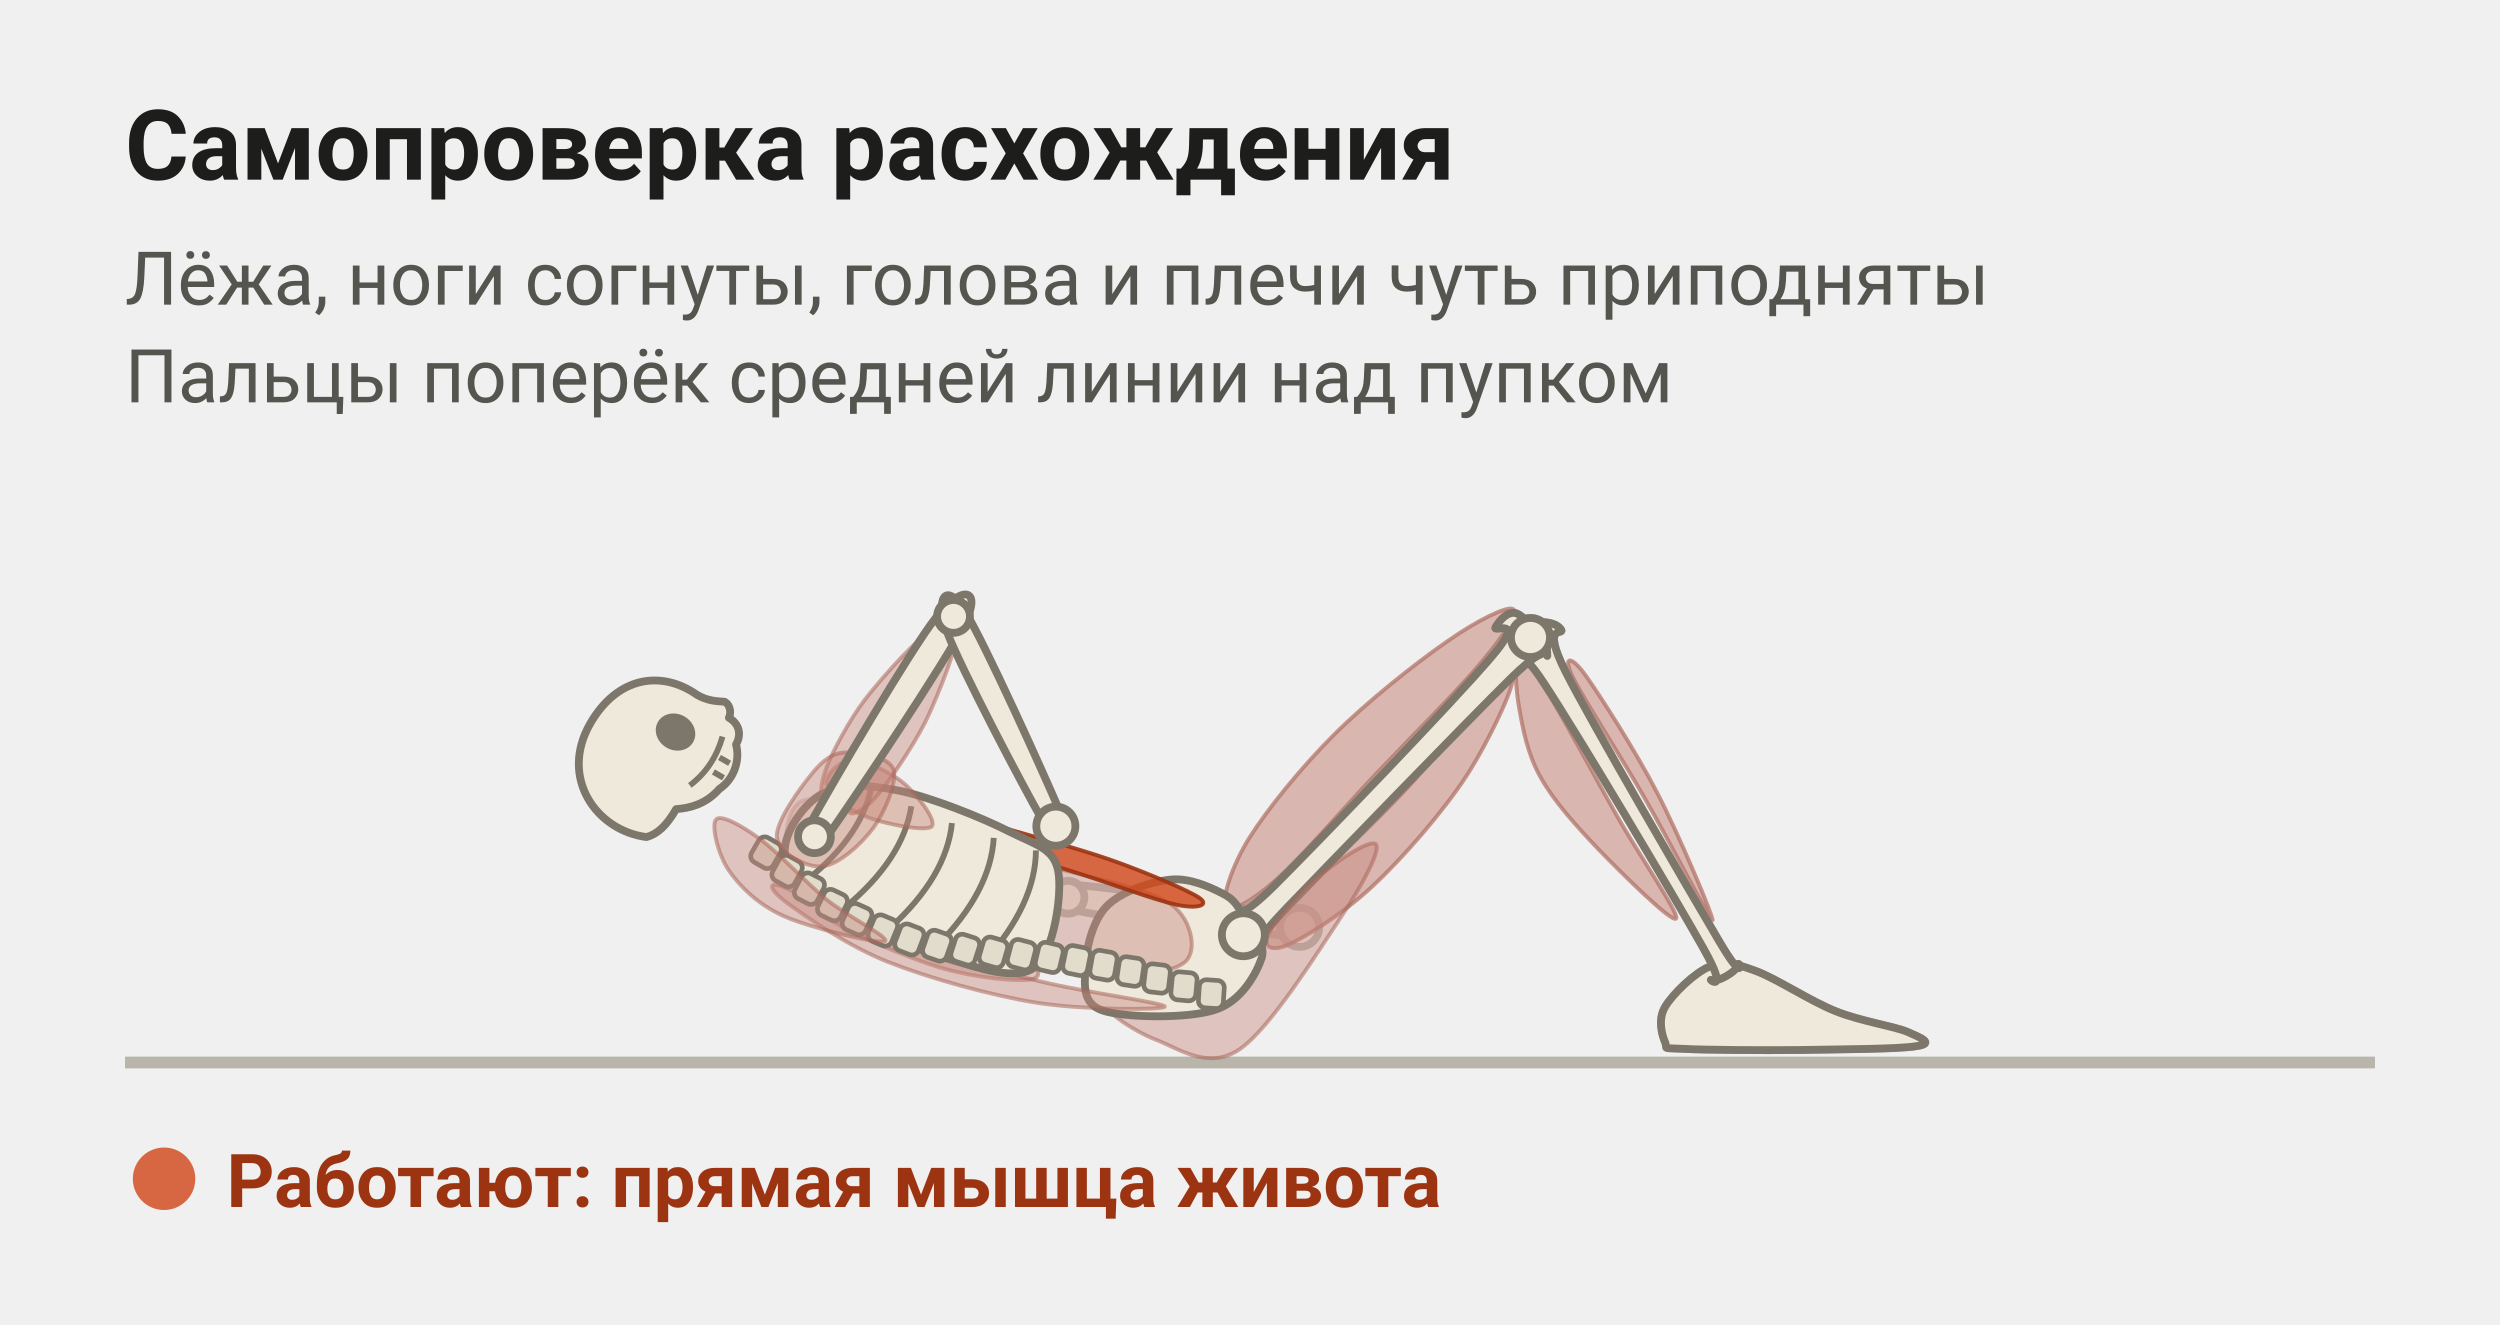
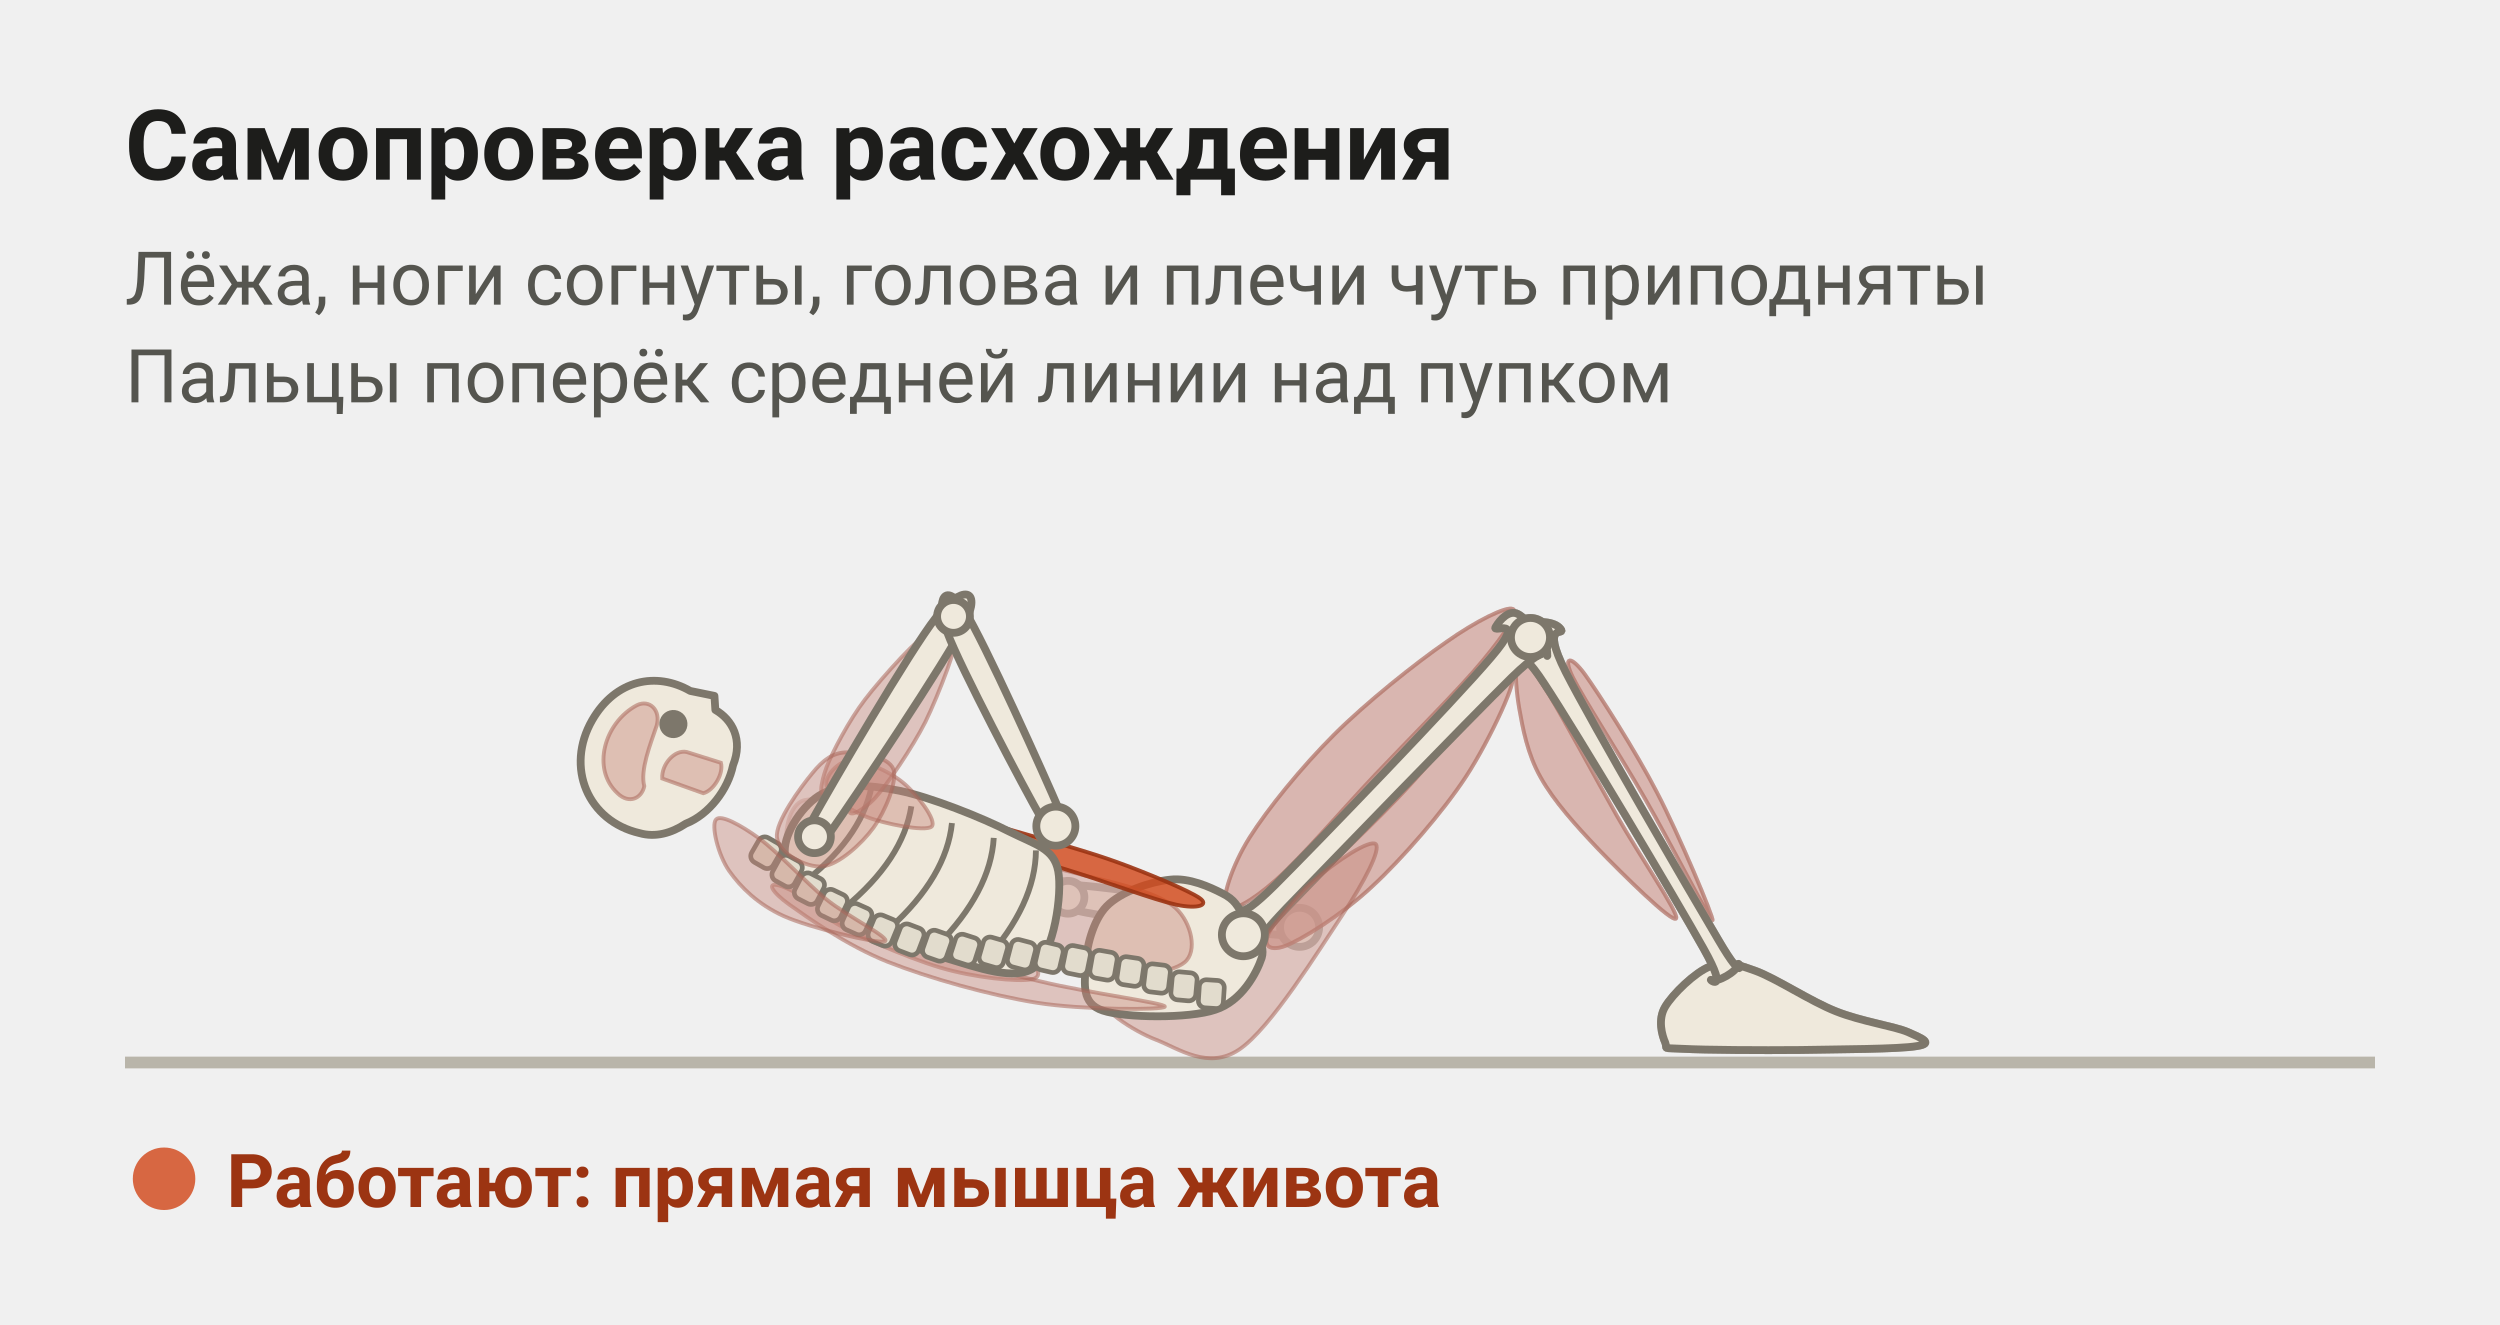
<svg xmlns="http://www.w3.org/2000/svg" viewBox="0 0 640 339" role="img" aria-label="Самопроверка расхождения: Лёжа, ноги согнуты, голова и плечи чуть приподняты">
  <style>
.bone{fill:#efe9dc;stroke:#7d776b;stroke-width:2;stroke-linejoin:round}
.joint{fill:#efe9dc;stroke:#7d776b;stroke-width:2}
.vert{fill:#e2dccd;stroke:#7d776b;stroke-width:1.2}
.m{fill:#c7867a;fill-opacity:.42;stroke:#a9665a;stroke-opacity:.55;stroke-width:1}
.on{fill:#d2491d;fill-opacity:.82;stroke:#9c3412;stroke-opacity:.9}
.plate{fill:#3a3a37;fill-opacity:.1;stroke:#3a3a37;stroke-width:3}
.bar{fill:#3a3a37}
.ghost{opacity:.18}
.ground{stroke:#b9b5aa;stroke-width:3}
.guide{stroke:#3d7fb8;stroke-width:2.5;stroke-dasharray:8 7;fill:none}
.arrow{stroke:#d2491d;stroke-width:5;fill:none;stroke-linecap:round;marker-end:url(#ah)}
.ahead{fill:#d2491d}
.lead{stroke:#6b6b66;stroke-width:1.5;fill:none}
.t{font:600 21px system-ui,-apple-system,"Segoe UI",Roboto,sans-serif;fill:#1d1d1b}
.s{font:400 18px system-ui,-apple-system,"Segoe UI",Roboto,sans-serif;fill:#55554f}
.ok{fill:#2e8b57}.bad{fill:#c0392b}
.balloon{fill:#3d7fb8;fill-opacity:.25;stroke:#3d7fb8;stroke-width:2}
@media (prefers-color-scheme:dark){
.bone,.joint{fill:#d9d3c4;stroke:#3b3934}.vert{fill:#c9c2b2;stroke:#3b3934}
.plate{fill:#ecebe6;fill-opacity:.12;stroke:#bdbbb3}.bar{fill:#bdbbb3}
.t{fill:#ecebe6}.s{fill:#a9a8a1}.lead{stroke:#9a9993}.ground{stroke:#55534d}
.arrow{stroke:#f0703f}.ahead{fill:#f0703f}.on{fill:#f0703f}
}
</style>
  <defs>
    <marker id="ah" viewBox="0 0 10 10" refX="6" refY="5" markerWidth="4" markerHeight="4" orient="auto">
      <path class="ahead" d="M0 0L10 5L0 10z" />
    </marker>
  </defs>
  <style>
.far{opacity:.5}.deep{stroke-dasharray:4 3;stroke-width:1.6}
.legend{font:600 19px system-ui,-apple-system,"Segoe UI",Roboto,sans-serif;fill:#9c3412}
.cue{font:400 19px system-ui,-apple-system,"Segoe UI",Roboto,sans-serif;fill:#55554f}
.ttl{font:700 25px system-ui,-apple-system,"Segoe UI",Roboto,sans-serif;fill:#1d1d1b}
.lg{fill:#d2491d;fill-opacity:.82}.okc{fill:#2e8b57}.badc{fill:#c0392b}
.mark{stroke:#fff;stroke-width:3.5;fill:none;stroke-linecap:round}
.floor{stroke:#b9b5aa;stroke-width:3}.equip{fill:#d9d5ca;stroke:#8f8a7e;stroke-width:2}
.cable{stroke:#8f8a7e;stroke-width:2;stroke-dasharray:6 5}
@media (prefers-color-scheme:dark){.legend{fill:#f59b72}.cue{fill:#a9a8a1}.ttl{fill:#ecebe6}
.lg{fill:#f0703f}.floor{stroke:#55534d}.equip{fill:#2c2c30;stroke:#77756d}.cable{stroke:#77756d}}
</style>
  <text class="ttl" x="32" y="46" text-anchor="start">Самопроверка расхождения</text>
  <text class="cue" x="32" y="78" text-anchor="start">Лёжа, ноги согнуты, голова и плечи чуть приподняты</text>
  <text class="cue" x="32" y="103" text-anchor="start">Пальцы поперёк средней линии над пупком</text>
  <line class="floor" x1="32" y1="272" x2="608" y2="272" />
  <g>
    <g class="far">
      <path class="m" d="M264.5 224.0C268.4 224.1 252.4 217.2 246.0 215.1C239.7 213.0 230.3 211.5 226.3 211.3C222.4 211.2 215.9 212.0 222.3 214.2C228.6 216.3 260.5 223.8 264.5 224.0Z" />
      <path class="m" d="M266.1 231.5C270.3 233.3 252.7 232.5 245.5 231.5C238.3 230.6 227.1 227.5 222.9 225.7C218.8 223.8 213.6 219.5 220.8 220.4C228.0 221.4 262.0 229.6 266.1 231.5Z" />
      <path class="m" d="M231.4 227.7C228.7 229.8 220.5 229.2 215.6 227.7C210.7 226.2 203.7 222.3 202.0 218.6C200.3 214.8 201.6 206.8 205.2 205.1C208.8 203.4 219.2 206.7 223.6 208.3C228.0 210.0 230.4 211.8 231.7 215.0C232.9 218.2 234.0 225.6 231.4 227.7Z" />
      <path class="bone" d="M272.6 233.0C282.8 234.3 281.8 228.9 271.7 225.5C261.5 222.0 222.5 214.1 211.8 212.1C201.0 210.2 207.4 213.0 207.2 213.9C207.0 214.8 199.6 214.3 210.5 217.5C221.4 220.7 262.4 231.7 272.6 233.0Z" />
      <path class="bone" d="M273.8 226.5C264.8 226.3 266.7 231.1 276.0 233.2C285.2 235.4 320.0 238.8 329.4 239.5C338.9 240.2 332.6 238.2 332.7 237.4C332.8 236.5 339.9 236.3 330.1 234.5C320.3 232.6 282.8 226.7 273.8 226.5Z" />
      <circle class="joint" cx="208.5" cy="214.2" r="4.2" />
      <circle class="joint" cx="273.4" cy="229.7" r="4.2" />
      <circle class="joint" cx="332.7" cy="237.4" r="5" />
      <path class="bone" d="M426.3 266.9C425.5 265.1 424.3 261.0 426.3 257.7C428.2 254.5 433.9 248.9 437.8 247.4C441.6 245.8 443.9 246.6 449.3 248.5C454.6 250.4 463.4 256.3 470.0 258.9C476.5 261.5 484.9 262.7 488.4 264.2C491.8 265.7 495.3 267.1 490.7 267.8C486.1 268.6 470.7 268.6 460.8 268.8C450.8 268.9 436.6 268.8 430.9 268.5C425.1 268.2 427.0 268.7 426.3 266.9Z" />
      <path class="m" d="M429.1 235.1C428.3 236.6 415.0 223.4 409.2 217.4C403.5 211.4 397.8 205.1 394.4 199.0C391.0 193.0 389.8 186.3 388.9 181.2C388.0 176.1 387.6 168.9 388.9 168.3C390.2 167.8 392.4 171.2 396.6 177.9C400.7 184.7 408.5 199.3 413.9 208.8C419.3 218.4 429.8 233.7 429.1 235.1Z" />
      <path class="m" d="M438.4 235.6C438.9 235.3 429.7 213.4 424.2 202.9C418.8 192.4 409.3 177.6 405.7 172.6C402.1 167.7 400.0 167.9 402.6 173.3C405.2 178.6 415.3 194.2 421.2 204.6C427.2 215.0 437.9 235.9 438.4 235.6Z" />
      <path class="bone" d="M444.9 247.0C445.2 245.3 447.2 253.1 439.9 240.6C432.5 228.1 407.5 185.2 400.8 172.0C394.1 158.7 401.1 163.0 399.5 161.0C398.0 159.0 393.3 158.8 391.2 160.0C389.2 161.2 386.5 165.6 387.2 168.2C387.9 170.7 387.3 162.6 395.4 175.1C403.6 187.5 429.0 230.1 436.1 242.8C443.2 255.4 436.7 250.2 438.2 250.9C439.6 251.6 444.7 248.7 444.9 247.0Z" />
      <path class="m" d="M386.7 173.0C389.6 172.1 381.2 189.8 375.3 198.8C369.4 207.8 359.0 219.8 351.2 227.0C343.5 234.2 333.0 240.7 328.9 242.2C324.8 243.7 321.9 242.1 326.8 235.8C331.6 229.4 348.0 214.6 358.0 204.1C368.0 193.7 383.8 173.9 386.7 173.0Z" />
      <path class="m" d="M387.3 155.9C385.7 155.1 377.8 159.0 370.2 164.4C362.5 169.7 349.8 179.8 341.5 188.1C333.1 196.5 324.5 207.1 319.9 214.4C315.3 221.7 312.7 230.2 313.8 232.0C314.9 233.8 320.3 230.9 326.6 225.3C333.0 219.7 343.2 207.7 352.0 198.4C360.9 189.0 373.8 176.2 379.6 169.1C385.5 162.0 388.9 156.7 387.3 155.9Z" />
      <path class="bone" d="M388.6 157.2C386.4 156.0 384.0 158.6 382.9 160.5C381.7 162.3 391.2 157.2 381.8 168.2C372.4 179.3 337.3 215.7 326.4 226.6C315.5 237.4 318.3 231.0 316.5 233.2C314.7 235.4 314.9 238.5 315.8 239.9C316.7 241.2 319.7 242.6 322.0 241.4C324.2 240.2 318.6 243.7 329.4 232.4C340.3 221.1 376.0 184.2 387.1 173.3C398.2 162.5 395.8 170.0 396.1 167.3C396.3 164.6 390.8 158.3 388.6 157.2Z" />
      <circle class="joint" cx="391.8" cy="163.2" r="5" />
    </g>
    <path class="bone" d="M426.3 266.9C425.5 265.1 424.3 261.0 426.3 257.7C428.2 254.5 433.9 248.9 437.8 247.4C441.6 245.8 443.9 246.6 449.3 248.5C454.6 250.4 463.4 256.3 470.0 258.9C476.5 261.5 484.9 262.7 488.4 264.2C491.8 265.7 495.3 267.1 490.7 267.8C486.1 268.6 470.7 268.6 460.8 268.8C450.8 268.9 436.6 268.8 430.9 268.5C425.1 268.2 427.0 268.7 426.3 266.9Z" />
    <path class="m" d="M429.1 235.1C428.3 236.6 415.0 223.4 409.2 217.4C403.5 211.4 397.8 205.1 394.4 199.0C391.0 193.0 389.8 186.3 388.9 181.2C388.0 176.1 387.6 168.9 388.9 168.3C390.2 167.8 392.4 171.2 396.6 177.9C400.7 184.7 408.5 199.3 413.9 208.8C419.3 218.4 429.8 233.7 429.1 235.1Z" />
    <path class="m" d="M438.4 235.6C438.9 235.3 429.7 213.4 424.2 202.9C418.8 192.4 409.3 177.6 405.7 172.6C402.1 167.7 400.0 167.9 402.6 173.3C405.2 178.6 415.3 194.2 421.2 204.6C427.2 215.0 437.9 235.9 438.4 235.6Z" />
    <path class="bone" d="M444.9 247.0C445.2 245.3 447.2 253.1 439.9 240.6C432.5 228.1 407.5 185.2 400.8 172.0C394.1 158.7 401.1 163.0 399.5 161.0C398.0 159.0 393.3 158.8 391.2 160.0C389.2 161.2 386.5 165.6 387.2 168.2C387.9 170.7 387.3 162.6 395.4 175.1C403.6 187.5 429.0 230.1 436.1 242.8C443.2 255.4 436.7 250.2 438.2 250.9C439.6 251.6 444.7 248.7 444.9 247.0Z" />
    <path class="m" d="M386.7 173.0C389.6 172.1 381.2 189.8 375.3 198.8C369.4 207.8 359.0 219.8 351.2 227.0C343.5 234.2 333.0 240.7 328.9 242.2C324.8 243.7 321.9 242.1 326.8 235.8C331.6 229.4 348.0 214.6 358.0 204.1C368.0 193.7 383.8 173.9 386.7 173.0Z" />
    <path class="m" d="M387.3 155.9C385.7 155.1 377.8 159.0 370.2 164.4C362.5 169.7 349.8 179.8 341.5 188.1C333.1 196.5 324.5 207.1 319.9 214.4C315.3 221.7 312.7 230.2 313.8 232.0C314.9 233.8 320.3 230.9 326.6 225.3C333.0 219.7 343.2 207.7 352.0 198.4C360.9 189.0 373.8 176.2 379.6 169.1C385.5 162.0 388.9 156.7 387.3 155.9Z" />
    <path class="bone" d="M388.6 157.2C386.4 156.0 384.0 158.6 382.9 160.5C381.7 162.3 391.2 157.2 381.8 168.2C372.4 179.3 337.3 215.7 326.4 226.6C315.5 237.4 318.3 231.0 316.5 233.2C314.7 235.4 314.9 238.5 315.8 239.9C316.7 241.2 319.7 242.6 322.0 241.4C324.2 240.2 318.6 243.7 329.4 232.4C340.3 221.1 376.0 184.2 387.1 173.3C398.2 162.5 395.8 170.0 396.1 167.3C396.3 164.6 390.8 158.3 388.6 157.2Z" />
    <circle class="joint" cx="391.8" cy="163.2" r="5" />
    <path class="m" d="M282.9 255.5C280.5 257.7 290.2 264.0 296.0 266.2C301.7 268.4 309.3 274.0 317.2 268.7C325.2 263.4 337.7 243.1 343.6 234.3C349.4 225.5 353.5 217.5 352.2 216.1C350.8 214.8 342.3 220.1 335.3 226.3C328.3 232.5 318.9 248.3 310.2 253.2C301.5 258.0 285.2 253.4 282.9 255.5Z" />
    <path class="bone" d="M323.0 245.2C321.7 249.1 317.9 256.3 311.1 258.5C304.4 260.8 287.9 260.6 282.3 258.7C276.8 256.9 277.7 251.8 277.9 247.4C278.0 242.9 279.7 235.7 283.3 232.0C286.9 228.3 294.5 225.7 299.5 225.2C304.4 224.6 309.8 227.1 312.9 228.7C316.1 230.3 316.8 231.9 318.4 234.7C320.1 237.4 324.2 241.2 323.0 245.2Z" />
    <circle class="joint" cx="318.3" cy="239.3" r="5.5" />
    <path class="m" d="M264.1 250.7C260.6 251.4 249.4 250.3 240.7 247.7C232.0 245.1 216.6 238.5 212.1 235.1C207.5 231.6 207.7 226.7 213.2 226.9C218.6 227.1 236.4 233.5 244.5 236.4C252.7 239.2 258.6 241.6 261.9 244.0C265.1 246.4 267.6 250.1 264.1 250.7Z" />
    <path class="m" d="M303.2 246.4C299.7 249.2 288.9 250.6 280.1 249.4C271.2 248.2 255.2 244.1 250.2 239.2C245.2 234.4 245.2 222.8 250.0 220.3C254.8 217.8 270.3 222.3 278.8 224.4C287.3 226.4 296.9 228.8 301.0 232.5C305.0 236.2 306.7 243.6 303.2 246.4Z" />
    <path class="m on" d="M307.1 229.9C304.4 228.0 293.5 223.4 285.4 220.5C277.3 217.6 266.1 214.6 258.6 212.4C251.0 210.3 243.1 207.7 240.1 207.7C237.0 207.8 234.9 210.4 240.4 212.8C246.0 215.3 263.2 219.5 273.3 222.7C283.4 225.8 295.5 230.4 301.1 231.6C306.7 232.8 309.7 231.7 307.1 229.9Z" />
    <path class="m" d="M298.2 257.7C298.0 258.6 277.2 258.6 265.4 256.7C253.5 254.8 237.8 250.4 227.2 246.2C216.7 242.0 206.6 234.8 202.1 231.6C197.6 228.4 195.7 225.4 200.2 226.9C204.7 228.5 218.2 237.0 229.3 241.1C240.3 245.1 255.1 248.6 266.6 251.3C278.1 254.1 298.5 256.8 298.2 257.7Z" />
    <path class="bone" d="M264.9 247.6C260.0 251.3 250.6 247.8 241.6 245.1C232.6 242.4 217.7 236.0 210.9 231.5C204.1 226.9 200.9 222.6 200.9 217.9C200.8 213.1 205.6 205.8 210.5 203.2C215.4 200.6 222.1 200.8 230.1 202.4C238.1 204.0 251.6 209.4 258.4 212.9C265.2 216.3 269.8 217.2 270.9 223.0C272.0 228.8 269.8 243.9 264.9 247.6Z" />
    <path class="lead" style="stroke:#7d776b" d="M252.1 246.0Q265.1 231.5 265.2 217.7" />
    <path class="lead" style="stroke:#7d776b" d="M239.9 242.1Q253.6 228.2 254.4 214.5" />
    <path class="lead" style="stroke:#7d776b" d="M227.9 237.5Q242.3 224.4 243.7 210.7" />
    <path class="lead" style="stroke:#7d776b" d="M216.2 232.4Q231.2 220.0 233.3 206.4" />
    <path class="lead" style="stroke:#7d776b" d="M204.7 226.7Q220.3 215.0 223.1 201.5" />
    <path class="m" d="M238.5 211.6C240.0 210.1 234.6 203.1 231.1 200.3C227.7 197.5 221.1 194.5 217.8 194.6C214.6 194.8 210.9 198.8 211.6 201.2C212.3 203.6 217.4 207.4 221.8 209.1C226.3 210.9 236.9 213.0 238.5 211.6Z" />
    <rect class="vert" x="306.5" y="251.3" width="7.2" height="6.4" rx="1.8" transform="rotate(-86.3 310.1 254.5)" />
    <rect class="vert" x="299.5" y="249.3" width="7.2" height="6.4" rx="1.8" transform="rotate(-84.8 303.1 252.5)" />
    <rect class="vert" x="292.6" y="247.3" width="7.2" height="6.4" rx="1.8" transform="rotate(-83.2 296.2 250.5)" />
    <rect class="vert" x="285.8" y="245.5" width="7.2" height="6.4" rx="1.8" transform="rotate(-81.6 289.4 248.7)" />
    <rect class="vert" x="278.9" y="243.9" width="7.2" height="6.4" rx="1.8" transform="rotate(-80.0 282.5 247.1)" />
    <rect class="vert" x="272.0" y="242.7" width="7.2" height="6.4" rx="1.8" transform="rotate(-78.5 275.6 245.9)" />
    <rect class="vert" x="265.0" y="241.9" width="7.2" height="6.4" rx="1.8" transform="rotate(-76.9 268.6 245.1)" />
    <rect class="vert" x="257.9" y="241.2" width="7.2" height="6.4" rx="1.8" transform="rotate(-75.3 261.5 244.4)" />
    <rect class="vert" x="250.7" y="240.6" width="7.2" height="6.4" rx="1.8" transform="rotate(-73.8 254.3 243.8)" />
    <rect class="vert" x="243.5" y="239.9" width="7.2" height="6.4" rx="1.8" transform="rotate(-72.2 247.1 243.1)" />
    <rect class="vert" x="236.3" y="238.9" width="7.2" height="6.4" rx="1.8" transform="rotate(-70.6 239.9 242.1)" />
    <rect class="vert" x="229.2" y="237.3" width="7.2" height="6.4" rx="1.8" transform="rotate(-69.1 232.8 240.5)" />
    <rect class="vert" x="222.4" y="235.0" width="7.2" height="6.4" rx="1.8" transform="rotate(-67.5 226.0 238.2)" />
    <rect class="vert" x="215.8" y="232.1" width="7.2" height="6.4" rx="1.8" transform="rotate(-65.9 219.4 235.3)" />
    <rect class="vert" x="209.5" y="228.5" width="7.2" height="6.4" rx="1.8" transform="rotate(-64.4 213.1 231.7)" />
    <rect class="vert" x="203.6" y="224.3" width="7.2" height="6.4" rx="1.8" transform="rotate(-62.8 207.2 227.5)" />
    <rect class="vert" x="197.9" y="219.8" width="7.2" height="6.4" rx="1.8" transform="rotate(-61.2 201.5 223.0)" />
    <rect class="vert" x="192.5" y="215.1" width="7.2" height="6.4" rx="1.8" transform="rotate(-60.0 196.1 218.3)" />
    <path class="m" d="M226.5 241.0C224.7 241.7 207.2 237.5 200.6 234.5C194.0 231.5 189.6 227.1 186.7 223.0C183.8 218.9 182.0 211.2 183.3 209.8C184.5 208.4 189.6 211.2 194.3 214.6C199.0 218.0 206.2 225.8 211.5 230.2C216.9 234.6 228.3 240.2 226.5 241.0Z" />
    <g class="head" transform="matrix(0.500 -0.866 0.866 0.500 169.3 195.7)">
-       <path class="bone" d="M-18 6C-23 -6 -16 -21 0 -21C14 -21 21 -12 20 -1C20 2 21 4 22 6C22 8 20 9 19 9C19 12 17 14 14 14C11 17 6 18 2 16C-3 15 -6 12 -8 9C-13 9 -16 8 -18 6Z" />
-       <ellipse cx="9" cy="-1" rx="4.6" ry="5.2" fill="#7d776b" />
-       <path class="lead" style="stroke:#7d776b" d="M-1 9Q6 12 14 10M5 12.5v3M9 12v3" />
+       <path class="bone" d="M-18 4C-22 -9 -13 -21 1 -21C13 -21 20 -13 20 -3L22 3L19 5C19 10 16 15 9 16C3 18 -5 17 -10 13C-14 11 -17 8 -18 4Z" />
+       <path class="m" d="M-12 -6C-10 -15 2 -18 10 -13C13 -11 12 -7 8 -6C3 -5 -4 -4 -7 -1C-10 0 -13 -2 -12 -6Z" />
+       <path class="m" d="M-3 2C0 0 5 1 6 4L8 13C6 15 1 15 -1 13Z" />
+       <circle cx="10.5" cy="-2.5" r="3.6" fill="#7d776b" />
    </g>
    <path class="m" d="M235.8 164.4C237.3 160.7 225.5 173.7 221.5 179.0C217.4 184.3 213.0 192.7 211.6 196.4C210.2 200.1 208.9 206.5 212.9 201.2C217.0 195.9 234.4 168.1 235.8 164.4Z" />
    <path class="m" d="M243.5 165.3C246.5 161.9 240.1 178.3 236.9 184.8C233.6 191.3 227.1 200.9 224.0 204.3C220.9 207.6 215.1 211.1 218.4 204.6C221.6 198.1 240.4 168.6 243.5 165.3Z" />
    <path class="m" d="M228.7 196.9C229.8 200.1 226.6 207.7 223.6 211.9C220.6 216.0 214.7 221.4 210.5 221.8C206.4 222.2 199.3 218.4 198.9 214.4C198.4 210.5 204.9 201.6 207.9 198.0C210.8 194.4 213.3 192.7 216.7 192.6C220.2 192.4 227.5 193.7 228.7 196.9Z" />
    <path class="bone" d="M247.0 159.6C251.6 150.4 246.1 149.6 239.6 158.1C233.0 166.5 212.9 200.9 207.6 210.5C202.3 220.0 207.0 214.8 207.8 215.3C208.6 215.8 205.8 222.7 212.3 213.4C218.8 204.1 242.5 168.8 247.0 159.6Z" />
    <path class="bone" d="M247.0 156.4C242.2 148.7 239.2 152.9 242.5 161.9C245.8 170.8 262.1 201.7 266.8 209.9C271.4 218.2 269.6 211.9 270.3 211.5C271.1 211.1 275.2 216.9 271.3 207.7C267.4 198.5 251.8 164.0 247.0 156.4Z" />
    <circle class="joint" cx="208.5" cy="214.2" r="4.2" />
    <circle class="joint" cx="244.1" cy="157.8" r="4.2" />
    <circle class="joint" cx="270.3" cy="211.5" r="5" />
  </g>
  <circle class="lg" cx="42" cy="301.765" r="8" />
  <text class="legend" x="58" y="309" text-anchor="start">Работают: прямая мышца живота</text>
</svg>
